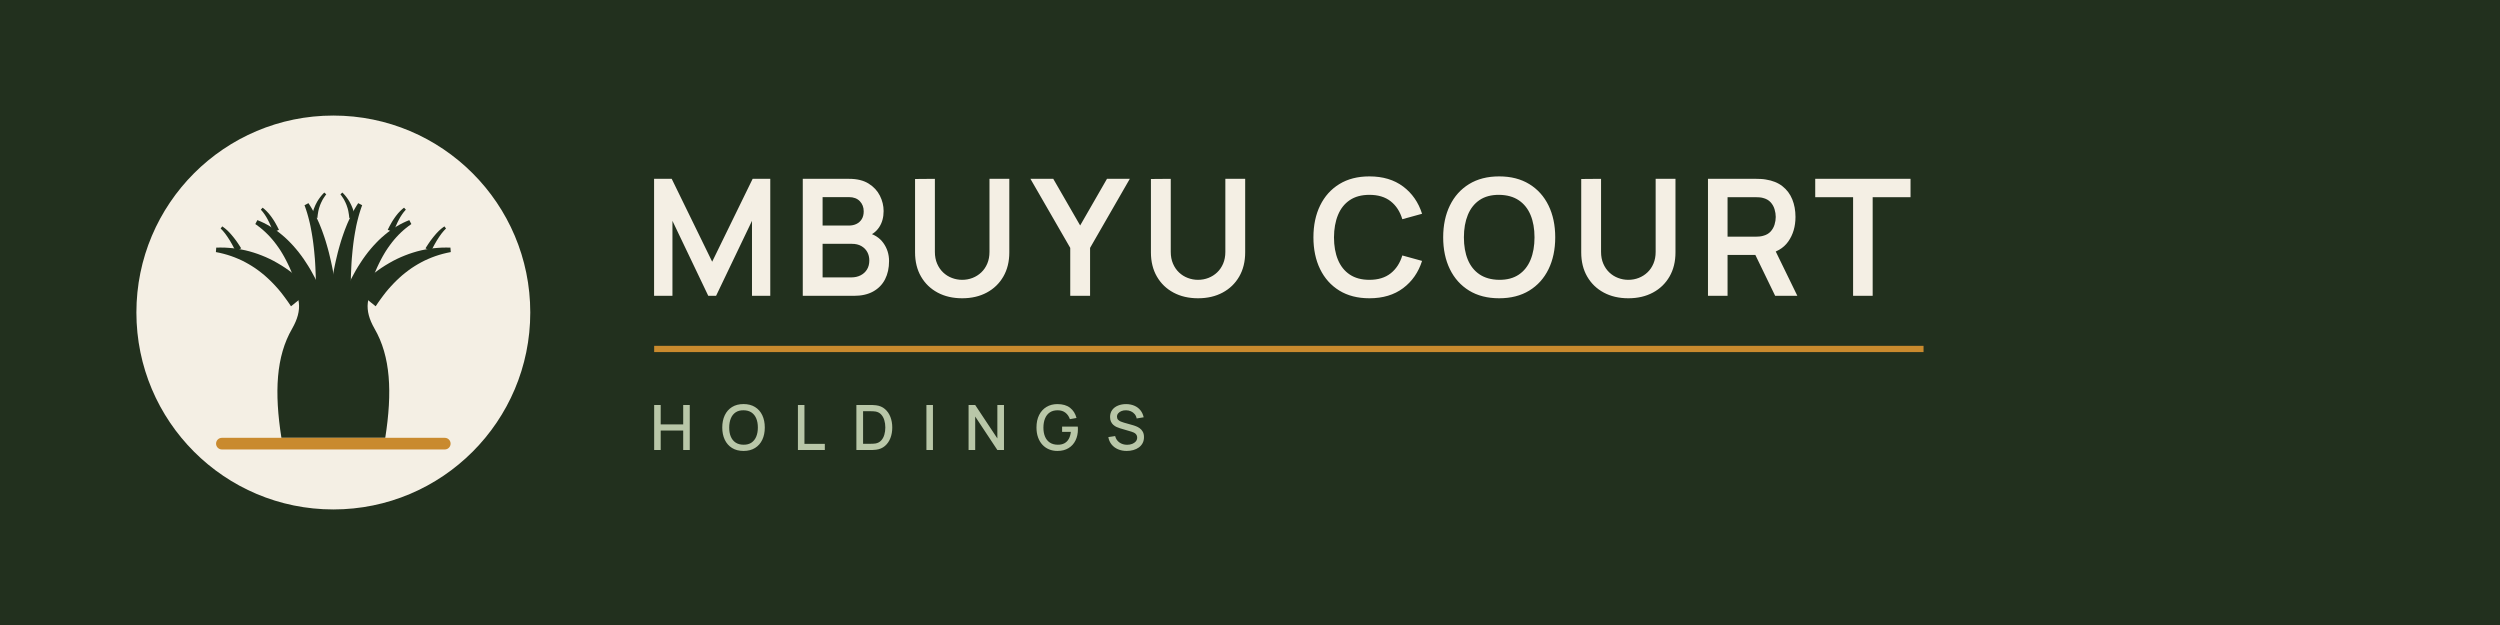
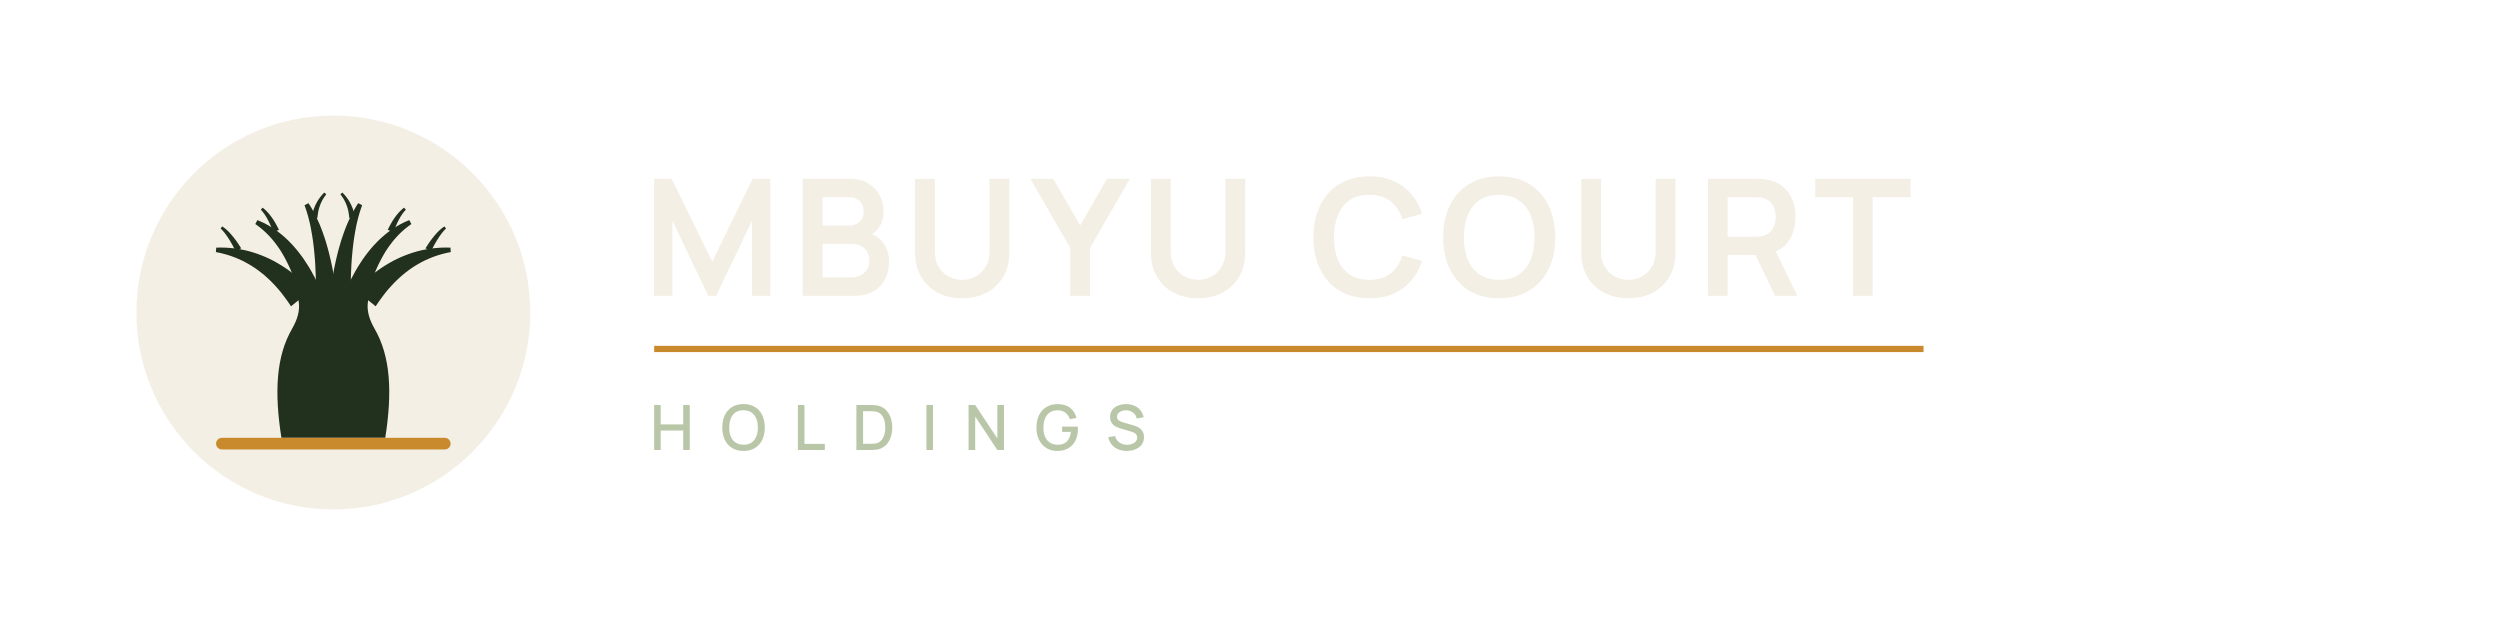
<svg xmlns="http://www.w3.org/2000/svg" viewBox="0 0 1200 300" width="1200" height="300">
-   <rect width="1200" height="300" fill="#22301E" />
  <g transform="translate(50,40) scale(0.2148438)">
    <circle cx="512" cy="512" r="440" fill="#F4EFE4" />
    <path d="M396 792 C 380 690, 384 610, 420 548 C 444 506, 440 474, 408 436 C 470 450, 554 450, 616 436 C 584 474, 580 506, 604 548 C 640 610, 644 690, 628 792 Z" fill="#22301E" />
    <path d="M462.6 461.9 L454.7 453.8 L446.6 446.0 L438.4 438.6 L430.1 431.5 L421.8 424.8 L413.3 418.5 L404.8 412.5 L396.1 406.9 L387.4 401.7 L378.7 396.8 L369.8 392.3 L360.9 388.2 L351.9 384.5 L342.9 381.1 L333.8 378.1 L324.7 375.4 L315.5 373.1 L306.3 371.2 L297.1 369.7 L287.8 368.4 L278.5 367.6 L269.1 367.0 L259.8 366.9 L250.4 367.0 L249.6 377.0 L258.5 378.8 L267.1 380.9 L275.6 383.3 L283.9 386.0 L292.0 389.0 L299.9 392.3 L307.7 395.8 L315.3 399.7 L322.7 403.8 L330.0 408.2 L337.1 412.8 L344.1 417.8 L350.9 423.0 L357.6 428.4 L364.1 434.2 L370.5 440.2 L376.8 446.5 L382.9 453.0 L389.0 459.8 L394.9 466.9 L400.6 474.3 L406.3 482.0 L411.9 489.9 L417.4 498.1Z" fill="#22301E" />
    <path d="M485.6 465.9 L481.1 455.6 L476.5 445.7 L471.7 436.1 L466.7 426.8 L461.7 417.7 L456.5 409.0 L451.1 400.6 L445.7 392.4 L440.1 384.6 L434.4 377.1 L428.5 369.9 L422.5 363.0 L416.4 356.5 L410.2 350.2 L403.9 344.3 L397.4 338.7 L390.9 333.4 L384.2 328.5 L377.5 323.9 L370.6 319.6 L363.7 315.6 L356.6 311.9 L349.5 308.6 L342.3 305.6 L337.7 314.4 L343.7 318.7 L349.5 323.2 L355.1 327.9 L360.6 332.9 L365.9 338.1 L371.0 343.5 L376.0 349.2 L380.8 355.1 L385.4 361.2 L389.9 367.5 L394.3 374.1 L398.5 381.0 L402.5 388.0 L406.4 395.3 L410.2 402.9 L413.9 410.7 L417.4 418.7 L420.8 427.0 L424.0 435.6 L427.1 444.4 L430.1 453.4 L433.0 462.7 L435.7 472.3 L438.4 482.1Z" fill="#22301E" />
    <path d="M519.0 468.6 L517.5 457.7 L515.9 447.0 L514.2 436.5 L512.4 426.2 L510.6 416.2 L508.6 406.4 L506.5 396.7 L504.3 387.4 L502.1 378.2 L499.7 369.2 L497.2 360.5 L494.7 352.0 L492.0 343.7 L489.2 335.6 L486.4 327.8 L483.4 320.2 L480.4 312.8 L477.2 305.7 L474.0 298.8 L470.7 292.1 L467.2 285.6 L463.7 279.4 L460.1 273.4 L456.4 267.7 L447.6 272.3 L449.8 278.4 L451.9 284.7 L453.9 291.2 L455.8 297.9 L457.6 304.8 L459.3 311.8 L460.9 319.0 L462.3 326.5 L463.7 334.1 L465.0 341.9 L466.2 349.8 L467.3 358.0 L468.3 366.4 L469.2 374.9 L470.0 383.7 L470.8 392.6 L471.4 401.8 L471.9 411.1 L472.3 420.7 L472.7 430.4 L472.9 440.4 L473.0 450.5 L473.1 460.9 L473.0 471.4Z" fill="#22301E" />
    <path d="M551.0 471.4 L550.9 460.9 L551.0 450.5 L551.1 440.4 L551.3 430.4 L551.7 420.7 L552.1 411.1 L552.6 401.8 L553.2 392.6 L554.0 383.7 L554.8 374.9 L555.7 366.4 L556.7 358.0 L557.8 349.8 L559.0 341.9 L560.3 334.1 L561.7 326.5 L563.1 319.0 L564.7 311.8 L566.4 304.8 L568.2 297.9 L570.1 291.2 L572.1 284.7 L574.2 278.4 L576.4 272.3 L567.6 267.7 L563.9 273.4 L560.3 279.4 L556.8 285.6 L553.3 292.1 L550.0 298.8 L546.8 305.7 L543.6 312.8 L540.6 320.2 L537.6 327.8 L534.8 335.6 L532.0 343.7 L529.3 352.0 L526.8 360.5 L524.3 369.2 L521.9 378.2 L519.7 387.4 L517.5 396.7 L515.4 406.4 L513.4 416.2 L511.6 426.2 L509.8 436.5 L508.1 447.0 L506.5 457.7 L505.0 468.6Z" fill="#22301E" />
    <path d="M585.6 482.1 L588.3 472.3 L591.0 462.7 L593.9 453.4 L596.9 444.4 L600.0 435.6 L603.2 427.0 L606.6 418.7 L610.1 410.7 L613.8 402.9 L617.6 395.3 L621.5 388.0 L625.5 381.0 L629.7 374.1 L634.1 367.5 L638.6 361.2 L643.2 355.1 L648.0 349.2 L653.0 343.5 L658.1 338.1 L663.4 332.9 L668.9 327.9 L674.5 323.2 L680.3 318.7 L686.3 314.4 L681.7 305.6 L674.5 308.6 L667.4 311.9 L660.3 315.6 L653.4 319.6 L646.5 323.9 L639.8 328.5 L633.1 333.4 L626.6 338.7 L620.1 344.3 L613.8 350.2 L607.6 356.5 L601.5 363.0 L595.5 369.9 L589.6 377.1 L583.9 384.6 L578.3 392.4 L572.9 400.6 L567.5 409.0 L562.3 417.7 L557.3 426.8 L552.3 436.1 L547.5 445.7 L542.9 455.6 L538.4 465.9Z" fill="#22301E" />
    <path d="M606.6 498.1 L612.1 489.9 L617.7 482.0 L623.4 474.3 L629.1 466.9 L635.0 459.8 L641.1 453.0 L647.2 446.5 L653.5 440.2 L659.9 434.2 L666.4 428.4 L673.1 423.0 L679.9 417.8 L686.9 412.8 L694.0 408.2 L701.3 403.8 L708.7 399.7 L716.3 395.8 L724.1 392.3 L732.0 389.0 L740.1 386.0 L748.4 383.3 L756.9 380.9 L765.5 378.8 L774.4 377.0 L773.6 367.0 L764.2 366.9 L754.9 367.0 L745.5 367.6 L736.2 368.4 L726.9 369.7 L717.7 371.2 L708.5 373.1 L699.3 375.4 L690.2 378.1 L681.1 381.1 L672.1 384.5 L663.1 388.2 L654.2 392.3 L645.3 396.8 L636.6 401.7 L627.9 406.9 L619.2 412.5 L610.7 418.5 L602.2 424.8 L593.9 431.5 L585.6 438.6 L577.4 446.0 L569.3 453.8 L561.4 461.9Z" fill="#22301E" />
    <path d="M306.1 368.6 L304.3 365.7 L302.4 362.8 L300.6 360.0 L298.8 357.3 L297.0 354.7 L295.2 352.1 L293.4 349.7 L291.6 347.3 L289.8 345.0 L288.0 342.7 L286.2 340.6 L284.5 338.5 L282.7 336.5 L281.0 334.5 L279.2 332.7 L277.5 330.9 L275.8 329.2 L274.0 327.6 L272.3 326.1 L270.6 324.6 L268.9 323.3 L267.2 322.0 L265.5 320.8 L263.8 319.6 L260.2 324.4 L261.5 325.6 L262.8 327.0 L264.2 328.4 L265.5 329.9 L266.9 331.5 L268.2 333.1 L269.6 334.8 L271.0 336.6 L272.3 338.5 L273.7 340.4 L275.1 342.4 L276.5 344.5 L277.9 346.7 L279.3 348.9 L280.8 351.2 L282.2 353.6 L283.6 356.1 L285.1 358.6 L286.5 361.2 L288.0 363.9 L289.4 366.7 L290.9 369.5 L292.4 372.4 L293.9 375.4Z" fill="#22301E" />
    <path d="M390.5 327.3 L389.1 324.5 L387.7 321.8 L386.4 319.1 L384.9 316.5 L383.5 313.9 L382.1 311.4 L380.7 309.0 L379.2 306.6 L377.7 304.3 L376.2 302.1 L374.7 299.9 L373.2 297.8 L371.7 295.8 L370.1 293.8 L368.6 291.9 L367.0 290.0 L365.4 288.3 L363.8 286.6 L362.2 284.9 L360.6 283.4 L359.0 281.9 L357.3 280.4 L355.7 279.1 L354.0 277.8 L350.0 282.2 L351.3 283.7 L352.6 285.2 L353.9 286.7 L355.2 288.3 L356.4 290.0 L357.7 291.7 L358.9 293.5 L360.1 295.3 L361.3 297.2 L362.5 299.1 L363.6 301.1 L364.8 303.2 L365.9 305.3 L367.0 307.5 L368.2 309.8 L369.3 312.1 L370.3 314.4 L371.4 316.8 L372.5 319.3 L373.5 321.9 L374.5 324.5 L375.5 327.1 L376.5 329.9 L377.5 332.7Z" fill="#22301E" />
    <path d="M476.4 300.8 L476.6 298.3 L476.9 295.8 L477.2 293.3 L477.6 290.9 L478.0 288.5 L478.4 286.1 L478.9 283.7 L479.5 281.4 L480.1 279.1 L480.8 276.9 L481.6 274.6 L482.3 272.4 L483.2 270.2 L484.1 268.1 L485.0 266.0 L486.1 263.9 L487.1 261.8 L488.2 259.7 L489.4 257.7 L490.7 255.7 L492.0 253.8 L493.3 251.8 L494.7 249.9 L496.2 248.0 L491.8 244.0 L490.0 245.8 L488.2 247.7 L486.5 249.6 L484.9 251.5 L483.3 253.5 L481.8 255.5 L480.3 257.6 L478.8 259.7 L477.5 261.8 L476.1 264.0 L474.9 266.3 L473.7 268.6 L472.5 270.9 L471.4 273.3 L470.4 275.7 L469.4 278.1 L468.4 280.6 L467.6 283.2 L466.8 285.7 L466.0 288.3 L465.3 291.0 L464.7 293.7 L464.1 296.4 L463.6 299.2Z" fill="#22301E" />
    <path d="M560.4 299.2 L559.9 296.4 L559.3 293.7 L558.7 291.0 L558.0 288.3 L557.2 285.7 L556.4 283.2 L555.6 280.6 L554.6 278.1 L553.6 275.7 L552.6 273.3 L551.5 270.9 L550.3 268.6 L549.1 266.3 L547.9 264.0 L546.5 261.8 L545.2 259.7 L543.7 257.6 L542.2 255.5 L540.7 253.5 L539.1 251.5 L537.5 249.6 L535.8 247.7 L534.0 245.8 L532.2 244.0 L527.8 248.0 L529.3 249.9 L530.7 251.8 L532.0 253.8 L533.3 255.7 L534.6 257.7 L535.8 259.7 L536.9 261.8 L537.9 263.9 L539.0 266.0 L539.9 268.1 L540.8 270.2 L541.7 272.4 L542.4 274.6 L543.2 276.9 L543.9 279.1 L544.5 281.4 L545.1 283.7 L545.6 286.1 L546.0 288.5 L546.4 290.9 L546.8 293.3 L547.1 295.8 L547.4 298.3 L547.6 300.8Z" fill="#22301E" />
    <path d="M646.5 332.7 L647.5 329.9 L648.5 327.1 L649.5 324.5 L650.5 321.9 L651.5 319.3 L652.6 316.8 L653.7 314.4 L654.7 312.1 L655.8 309.8 L657.0 307.5 L658.1 305.3 L659.2 303.2 L660.4 301.1 L661.5 299.1 L662.7 297.2 L663.9 295.3 L665.1 293.5 L666.3 291.7 L667.6 290.0 L668.8 288.3 L670.1 286.7 L671.4 285.2 L672.7 283.7 L674.0 282.2 L670.0 277.8 L668.3 279.1 L666.7 280.4 L665.0 281.9 L663.4 283.4 L661.8 284.9 L660.2 286.6 L658.6 288.3 L657.0 290.0 L655.4 291.9 L653.9 293.8 L652.3 295.8 L650.8 297.8 L649.3 299.9 L647.8 302.1 L646.3 304.3 L644.8 306.6 L643.3 309.0 L641.9 311.4 L640.5 313.9 L639.1 316.5 L637.6 319.1 L636.3 321.8 L634.9 324.5 L633.5 327.3Z" fill="#22301E" />
    <path d="M730.1 375.4 L731.6 372.4 L733.1 369.5 L734.6 366.7 L736.0 363.9 L737.5 361.2 L738.9 358.6 L740.4 356.1 L741.8 353.6 L743.2 351.2 L744.7 348.9 L746.1 346.7 L747.5 344.5 L748.9 342.4 L750.3 340.4 L751.7 338.5 L753.0 336.6 L754.4 334.8 L755.8 333.1 L757.1 331.5 L758.5 329.9 L759.8 328.4 L761.2 327.0 L762.5 325.6 L763.8 324.4 L760.2 319.6 L758.5 320.8 L756.8 322.0 L755.1 323.3 L753.4 324.6 L751.7 326.1 L750.0 327.6 L748.2 329.2 L746.5 330.9 L744.8 332.7 L743.0 334.5 L741.3 336.5 L739.5 338.5 L737.8 340.6 L736.0 342.7 L734.2 345.0 L732.4 347.3 L730.6 349.7 L728.8 352.1 L727.0 354.7 L725.2 357.3 L723.4 360.0 L721.6 362.8 L719.7 365.7 L717.9 368.6Z" fill="#22301E" />
    <rect x="250" y="792" width="524" height="26" rx="13" fill="#C98A2E" />
  </g>
  <path transform="translate(308.5,142.0)" d="M5.46 0.0V-56.16H13.923L33.345 -16.38L52.767 -56.16H61.23V0.0H52.455V-35.997L35.217 0.0H31.473L14.274 -35.997V0.0ZM76.83 0.0V-56.16H99.099Q104.793 -56.16 108.44 -53.879Q112.086 -51.597 113.861 -48.048Q115.635 -44.499 115.635 -40.716Q115.635 -36.075 113.431 -32.838Q111.228 -29.601 107.445 -28.47V-30.42Q112.749 -29.211 115.499 -25.389Q118.248 -21.567 118.248 -16.692Q118.248 -11.7 116.337 -7.956Q114.426 -4.212 110.662 -2.106Q106.899 0.0 101.361 0.0ZM86.346 -8.853H100.191Q102.648 -8.853 104.598 -9.848Q106.548 -10.842 107.66 -12.655Q108.771 -14.469 108.771 -16.965Q108.771 -19.227 107.796 -21.021Q106.821 -22.815 104.949 -23.888Q103.077 -24.96 100.464 -24.96H86.346ZM86.346 -33.735H98.982Q101.01 -33.735 102.609 -34.515Q104.208 -35.295 105.144 -36.816Q106.08 -38.337 106.08 -40.56Q106.08 -43.485 104.208 -45.435Q102.336 -47.385 98.982 -47.385H86.346ZM153.348 1.17Q146.64 1.17 141.55 -1.56Q136.461 -4.29 133.595 -9.243Q130.728 -14.196 130.728 -20.865V-56.082L140.244 -56.16V-21.099Q140.244 -17.94 141.317 -15.444Q142.389 -12.948 144.222 -11.213Q146.055 -9.477 148.434 -8.58Q150.813 -7.683 153.348 -7.683Q155.961 -7.683 158.321 -8.599Q160.68 -9.516 162.513 -11.252Q164.346 -12.987 165.399 -15.483Q166.452 -17.979 166.452 -21.099V-56.16H175.968V-20.865Q175.968 -14.196 173.102 -9.243Q170.235 -4.29 165.145 -1.56Q160.056 1.17 153.348 1.17ZM205.218 0.0V-23.01L186.108 -56.16H197.067L209.976 -33.774L222.846 -56.16H233.805L214.734 -23.01V0.0ZM266.565 1.17Q259.857 1.17 254.768 -1.56Q249.678 -4.29 246.812 -9.243Q243.945 -14.196 243.945 -20.865V-56.082L253.461 -56.16V-21.099Q253.461 -17.94 254.534 -15.444Q255.606 -12.948 257.439 -11.213Q259.272 -9.477 261.651 -8.58Q264.03 -7.683 266.565 -7.683Q269.178 -7.683 271.538 -8.599Q273.897 -9.516 275.73 -11.252Q277.563 -12.987 278.616 -15.483Q279.669 -17.979 279.669 -21.099V-56.16H289.185V-20.865Q289.185 -14.196 286.318 -9.243Q283.452 -4.29 278.363 -1.56Q273.273 1.17 266.565 1.17ZM348.816 1.17Q340.392 1.17 334.386 -2.515Q328.38 -6.201 325.163 -12.792Q321.945 -19.383 321.945 -28.08Q321.945 -36.777 325.163 -43.368Q328.38 -49.959 334.386 -53.645Q340.392 -57.33 348.816 -57.33Q358.527 -57.33 365.001 -52.474Q371.475 -47.619 374.088 -39.39L364.611 -36.777Q362.973 -42.276 359.034 -45.377Q355.095 -48.477 348.816 -48.477Q343.161 -48.477 339.398 -45.942Q335.634 -43.407 333.743 -38.825Q331.851 -34.242 331.812 -28.08Q331.812 -21.918 333.704 -17.335Q335.595 -12.753 339.378 -10.218Q343.161 -7.683 348.816 -7.683Q355.095 -7.683 359.034 -10.803Q362.973 -13.923 364.611 -19.383L374.088 -16.77Q371.475 -8.541 365.001 -3.686Q358.527 1.17 348.816 1.17ZM411.099 1.17Q402.675 1.17 396.669 -2.515Q390.663 -6.201 387.445 -12.792Q384.228 -19.383 384.228 -28.08Q384.228 -36.777 387.445 -43.368Q390.663 -49.959 396.669 -53.645Q402.675 -57.33 411.099 -57.33Q419.523 -57.33 425.548 -53.645Q431.574 -49.959 434.791 -43.368Q438.009 -36.777 438.009 -28.08Q438.009 -19.383 434.791 -12.792Q431.574 -6.201 425.548 -2.515Q419.523 1.17 411.099 1.17ZM411.099 -7.683Q416.754 -7.644 420.517 -10.179Q424.281 -12.714 426.172 -17.316Q428.064 -21.918 428.064 -28.08Q428.064 -34.242 426.172 -38.785Q424.281 -43.329 420.517 -45.864Q416.754 -48.399 411.099 -48.477Q405.444 -48.516 401.7 -45.981Q397.956 -43.446 396.064 -38.844Q394.173 -34.242 394.173 -28.08Q394.173 -21.918 396.045 -17.374Q397.917 -12.831 401.68 -10.296Q405.444 -7.761 411.099 -7.683ZM473.109 1.17Q466.401 1.17 461.312 -1.56Q456.222 -4.29 453.356 -9.243Q450.489 -14.196 450.489 -20.865V-56.082L460.005 -56.16V-21.099Q460.005 -17.94 461.077 -15.444Q462.15 -12.948 463.983 -11.213Q465.816 -9.477 468.195 -8.58Q470.574 -7.683 473.109 -7.683Q475.722 -7.683 478.082 -8.599Q480.441 -9.516 482.274 -11.252Q484.107 -12.987 485.16 -15.483Q486.213 -17.979 486.213 -21.099V-56.16H495.729V-20.865Q495.729 -14.196 492.862 -9.243Q489.996 -4.29 484.906 -1.56Q479.817 1.17 473.109 1.17ZM511.329 0.0V-56.16H534.534Q535.353 -56.16 536.64 -56.102Q537.927 -56.043 539.019 -55.848Q543.894 -55.107 547.072 -52.611Q550.251 -50.115 551.792 -46.312Q553.332 -42.51 553.332 -37.869Q553.332 -31.005 549.861 -26.072Q546.39 -21.138 539.214 -19.968L535.197 -19.617H520.728V0.0ZM543.582 0.0 532.506 -22.854 542.061 -24.96 554.229 0.0ZM520.728 -28.392H534.144Q534.924 -28.392 535.899 -28.47Q536.874 -28.548 537.693 -28.782Q540.033 -29.367 541.379 -30.849Q542.724 -32.331 543.289 -34.203Q543.855 -36.075 543.855 -37.869Q543.855 -39.663 543.289 -41.554Q542.724 -43.446 541.379 -44.928Q540.033 -46.41 537.693 -46.995Q536.874 -47.229 535.899 -47.287Q534.924 -47.346 534.144 -47.346H520.728ZM580.983 0.0V-47.346H562.809V-56.16H608.556V-47.346H590.382V0.0Z" fill="#F4EFE4" />
  <rect x="314.0" y="166" width="609.3" height="3" fill="#C98A2E" />
  <path transform="translate(311.9,216.0)" d="M2.1 0.0V-21.6H5.235V-12.285H16.035V-21.6H19.185V0.0H16.035V-9.33H5.235V0.0ZM45.0 0.45Q41.76 0.45 39.48 -0.967Q37.2 -2.385 35.992 -4.92Q34.785 -7.455 34.785 -10.8Q34.785 -14.145 35.992 -16.68Q37.2 -19.215 39.48 -20.633Q41.76 -22.05 45.0 -22.05Q48.225 -22.05 50.512 -20.633Q52.8 -19.215 54.0 -16.68Q55.2 -14.145 55.2 -10.8Q55.2 -7.455 54.0 -4.92Q52.8 -2.385 50.512 -0.967Q48.225 0.45 45.0 0.45ZM45.0 -2.535Q47.295 -2.505 48.817 -3.547Q50.34 -4.59 51.105 -6.457Q51.87 -8.325 51.87 -10.8Q51.87 -13.275 51.105 -15.128Q50.34 -16.98 48.817 -18.015Q47.295 -19.05 45.0 -19.065Q42.705 -19.095 41.182 -18.06Q39.66 -17.025 38.895 -15.15Q38.13 -13.275 38.115 -10.8Q38.1 -8.325 38.865 -6.473Q39.63 -4.62 41.167 -3.585Q42.705 -2.55 45.0 -2.535ZM71.1 0.0V-21.6H74.235V-2.955H84.015V0.0ZM99.165 0.0V-21.6H105.93Q106.23 -21.6 107.047 -21.585Q107.865 -21.57 108.615 -21.465Q111.15 -21.15 112.882 -19.65Q114.615 -18.15 115.5 -15.848Q116.385 -13.545 116.385 -10.8Q116.385 -8.04 115.5 -5.737Q114.615 -3.435 112.882 -1.942Q111.15 -0.45 108.615 -0.135Q107.865 -0.03 107.047 -0.015Q106.23 0.0 105.93 0.0ZM102.375 -2.985H105.93Q106.44 -2.985 107.145 -3.015Q107.85 -3.045 108.39 -3.135Q110.04 -3.45 111.067 -4.567Q112.095 -5.685 112.575 -7.32Q113.055 -8.955 113.055 -10.8Q113.055 -12.705 112.56 -14.332Q112.065 -15.96 111.037 -17.062Q110.01 -18.165 108.39 -18.465Q107.85 -18.57 107.137 -18.593Q106.425 -18.615 105.93 -18.615H102.375ZM132.78 0.0V-21.6H135.915V0.0ZM153.015 0.0V-21.6H156.195L166.83 -5.55V-21.6H170.01V0.0H166.83L156.195 -16.065V0.0ZM195.645 0.45Q193.47 0.45 191.64 -0.307Q189.81 -1.065 188.46 -2.52Q187.11 -3.975 186.36 -6.06Q185.61 -8.145 185.61 -10.8Q185.61 -14.295 186.885 -16.808Q188.16 -19.32 190.425 -20.678Q192.69 -22.035 195.645 -22.035Q199.455 -22.035 201.727 -20.265Q204 -18.495 204.825 -15.375L201.645 -14.805Q200.985 -16.74 199.515 -17.895Q198.045 -19.05 195.825 -19.065Q193.53 -19.08 192.007 -18.045Q190.485 -17.01 189.72 -15.142Q188.955 -13.275 188.94 -10.8Q188.925 -8.325 189.69 -6.473Q190.455 -4.62 191.992 -3.585Q193.53 -2.55 195.825 -2.535Q197.67 -2.505 198.998 -3.217Q200.325 -3.93 201.105 -5.31Q201.885 -6.69 202.11 -8.7H197.91V-11.22H205.44Q205.47 -10.95 205.485 -10.508Q205.5 -10.065 205.5 -9.945Q205.5 -6.945 204.345 -4.59Q203.19 -2.235 200.985 -0.892Q198.78 0.45 195.645 0.45ZM228.93 0.45Q226.605 0.45 224.738 -0.353Q222.87 -1.155 221.663 -2.647Q220.455 -4.14 220.095 -6.195L223.365 -6.69Q223.86 -4.71 225.435 -3.607Q227.01 -2.505 229.11 -2.505Q230.415 -2.505 231.51 -2.917Q232.605 -3.33 233.272 -4.103Q233.94 -4.875 233.94 -5.955Q233.94 -6.54 233.738 -6.99Q233.535 -7.44 233.183 -7.777Q232.83 -8.115 232.327 -8.363Q231.825 -8.61 231.225 -8.79L225.69 -10.425Q224.88 -10.665 224.04 -11.047Q223.2 -11.43 222.502 -12.052Q221.805 -12.675 221.37 -13.598Q220.935 -14.52 220.935 -15.84Q220.935 -17.835 221.963 -19.223Q222.99 -20.61 224.745 -21.322Q226.5 -22.035 228.675 -22.035Q230.865 -22.005 232.598 -21.255Q234.33 -20.505 235.478 -19.102Q236.625 -17.7 237.06 -15.705L233.7 -15.135Q233.475 -16.35 232.74 -17.227Q232.005 -18.105 230.94 -18.578Q229.875 -19.05 228.63 -19.065Q227.43 -19.095 226.433 -18.705Q225.435 -18.315 224.843 -17.61Q224.25 -16.905 224.25 -15.99Q224.25 -15.09 224.775 -14.535Q225.3 -13.98 226.072 -13.657Q226.845 -13.335 227.61 -13.125L231.6 -12.0Q232.35 -11.79 233.303 -11.438Q234.255 -11.085 235.147 -10.455Q236.04 -9.825 236.625 -8.782Q237.21 -7.74 237.21 -6.165Q237.21 -4.53 236.55 -3.292Q235.89 -2.055 234.743 -1.222Q233.595 -0.39 232.095 0.03Q230.595 0.45 228.93 0.45Z" fill="#B9C7A8" />
</svg>
